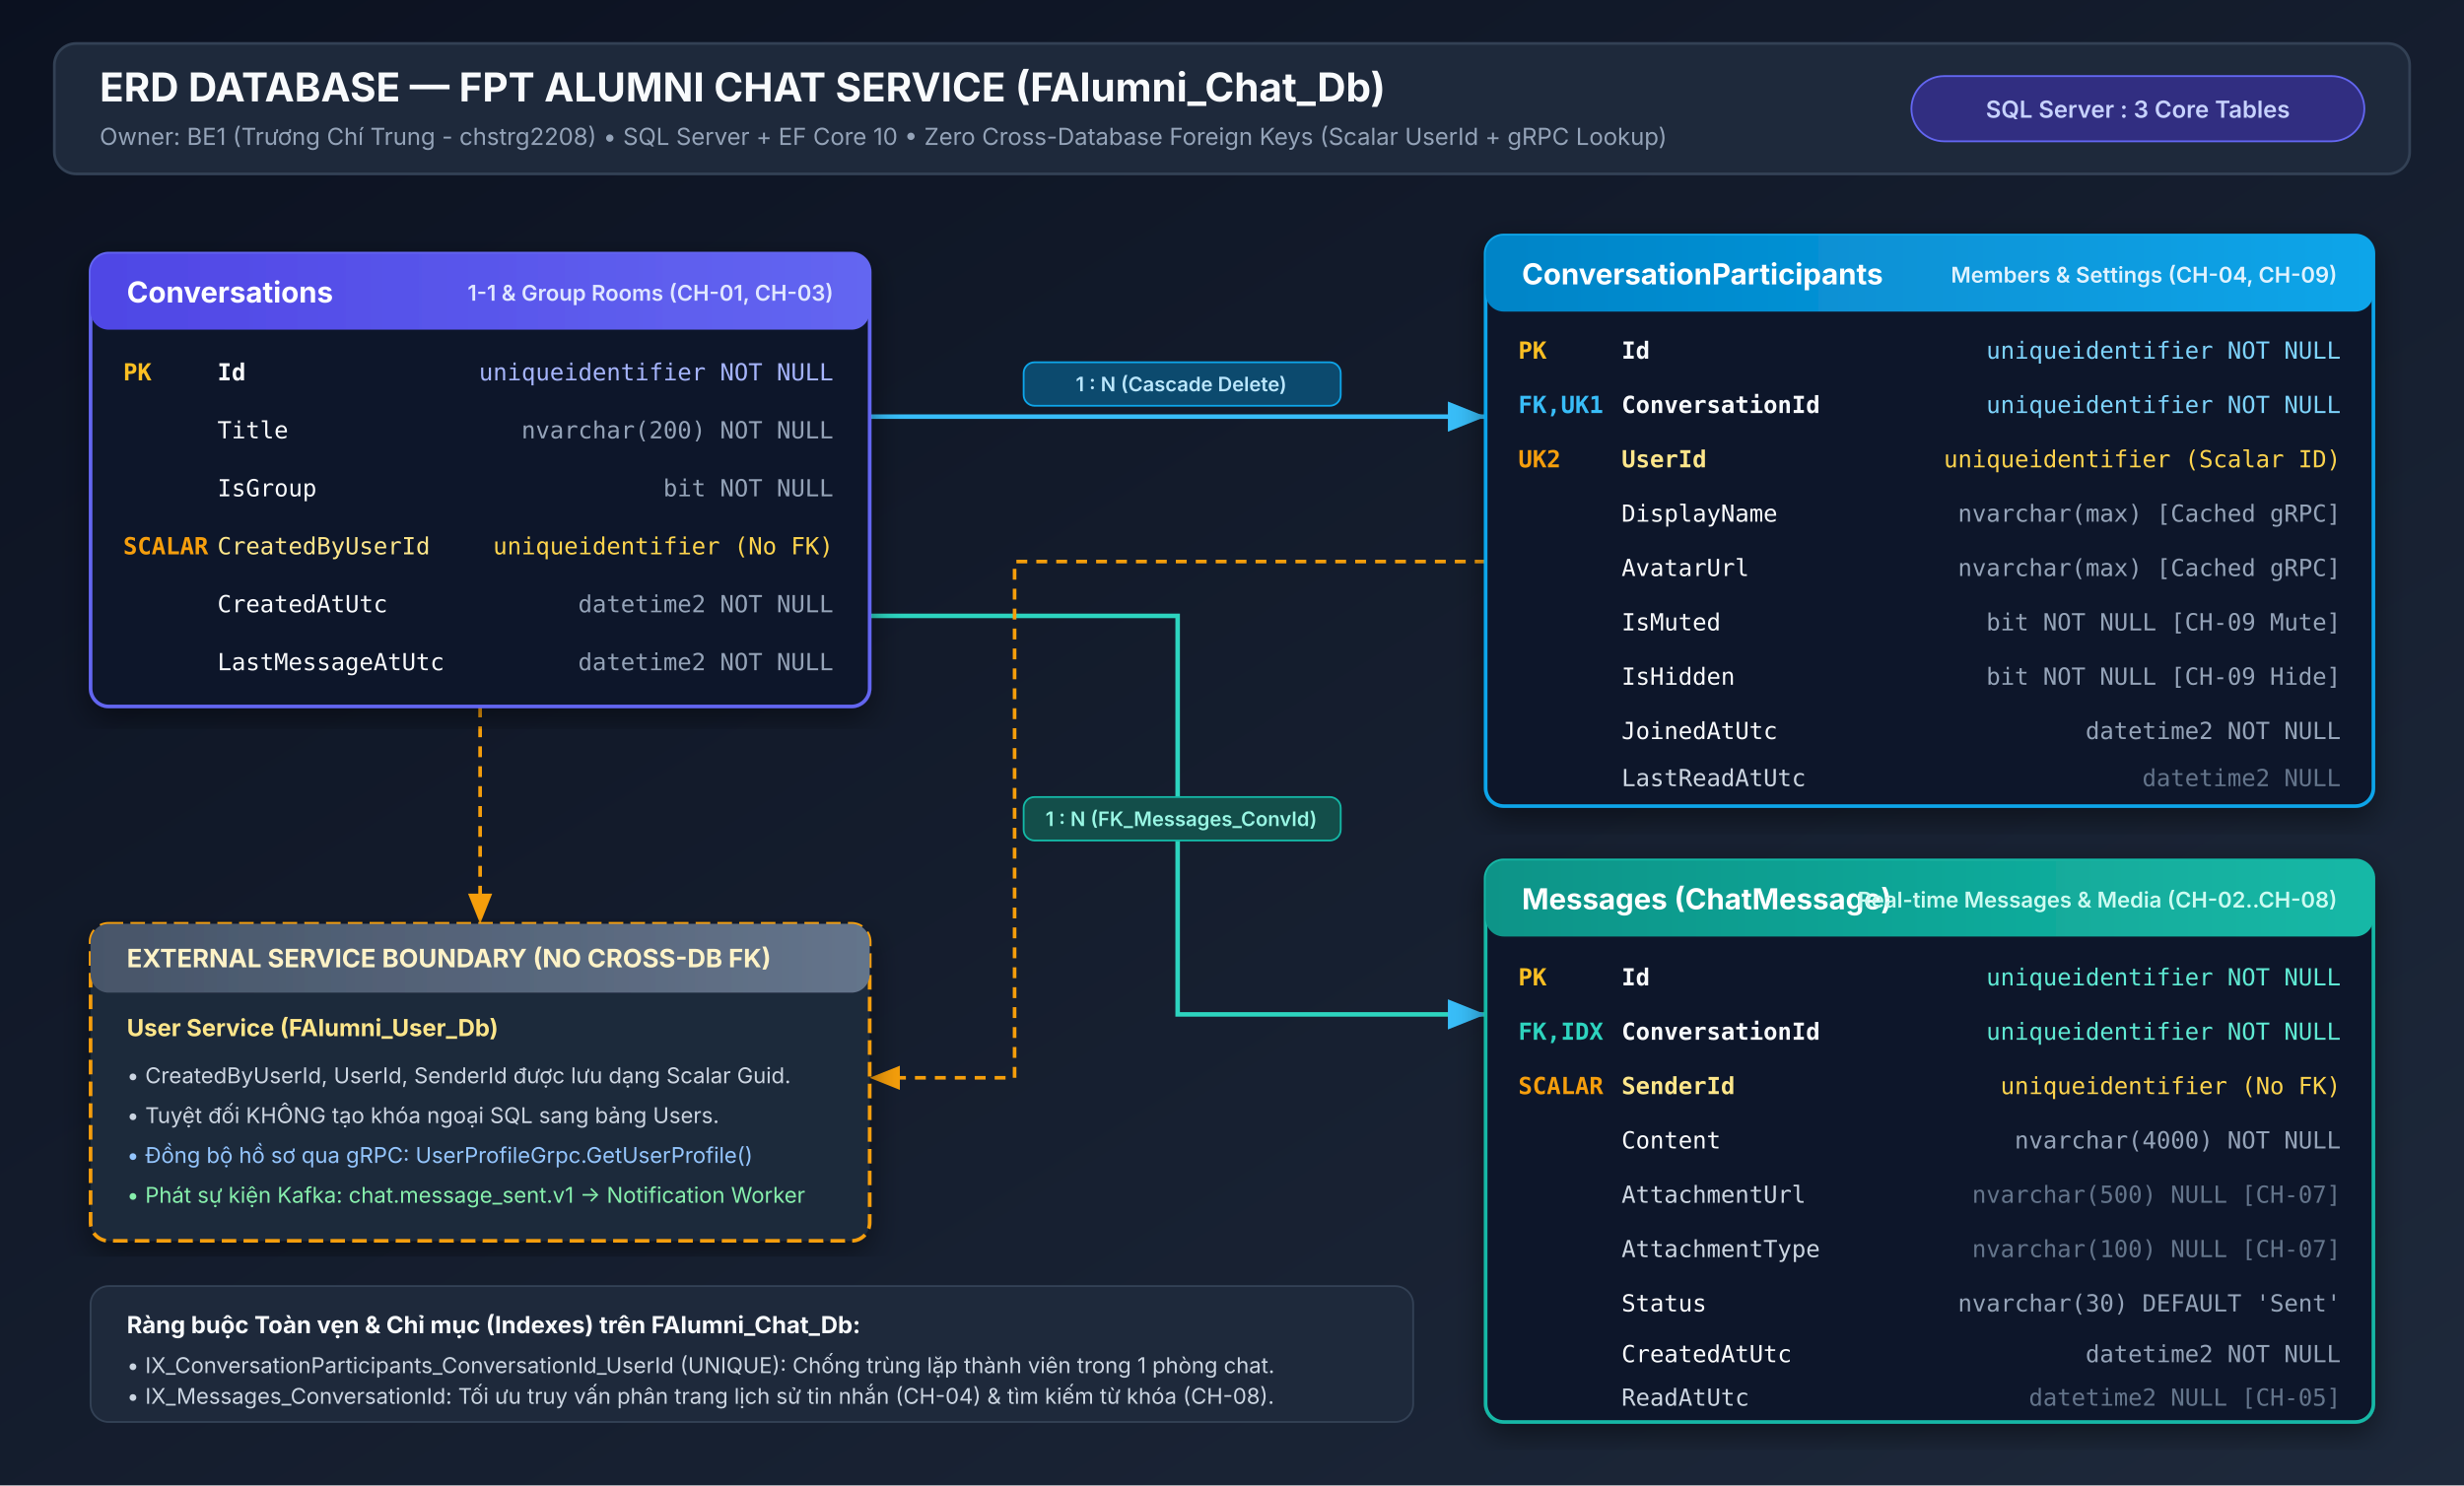
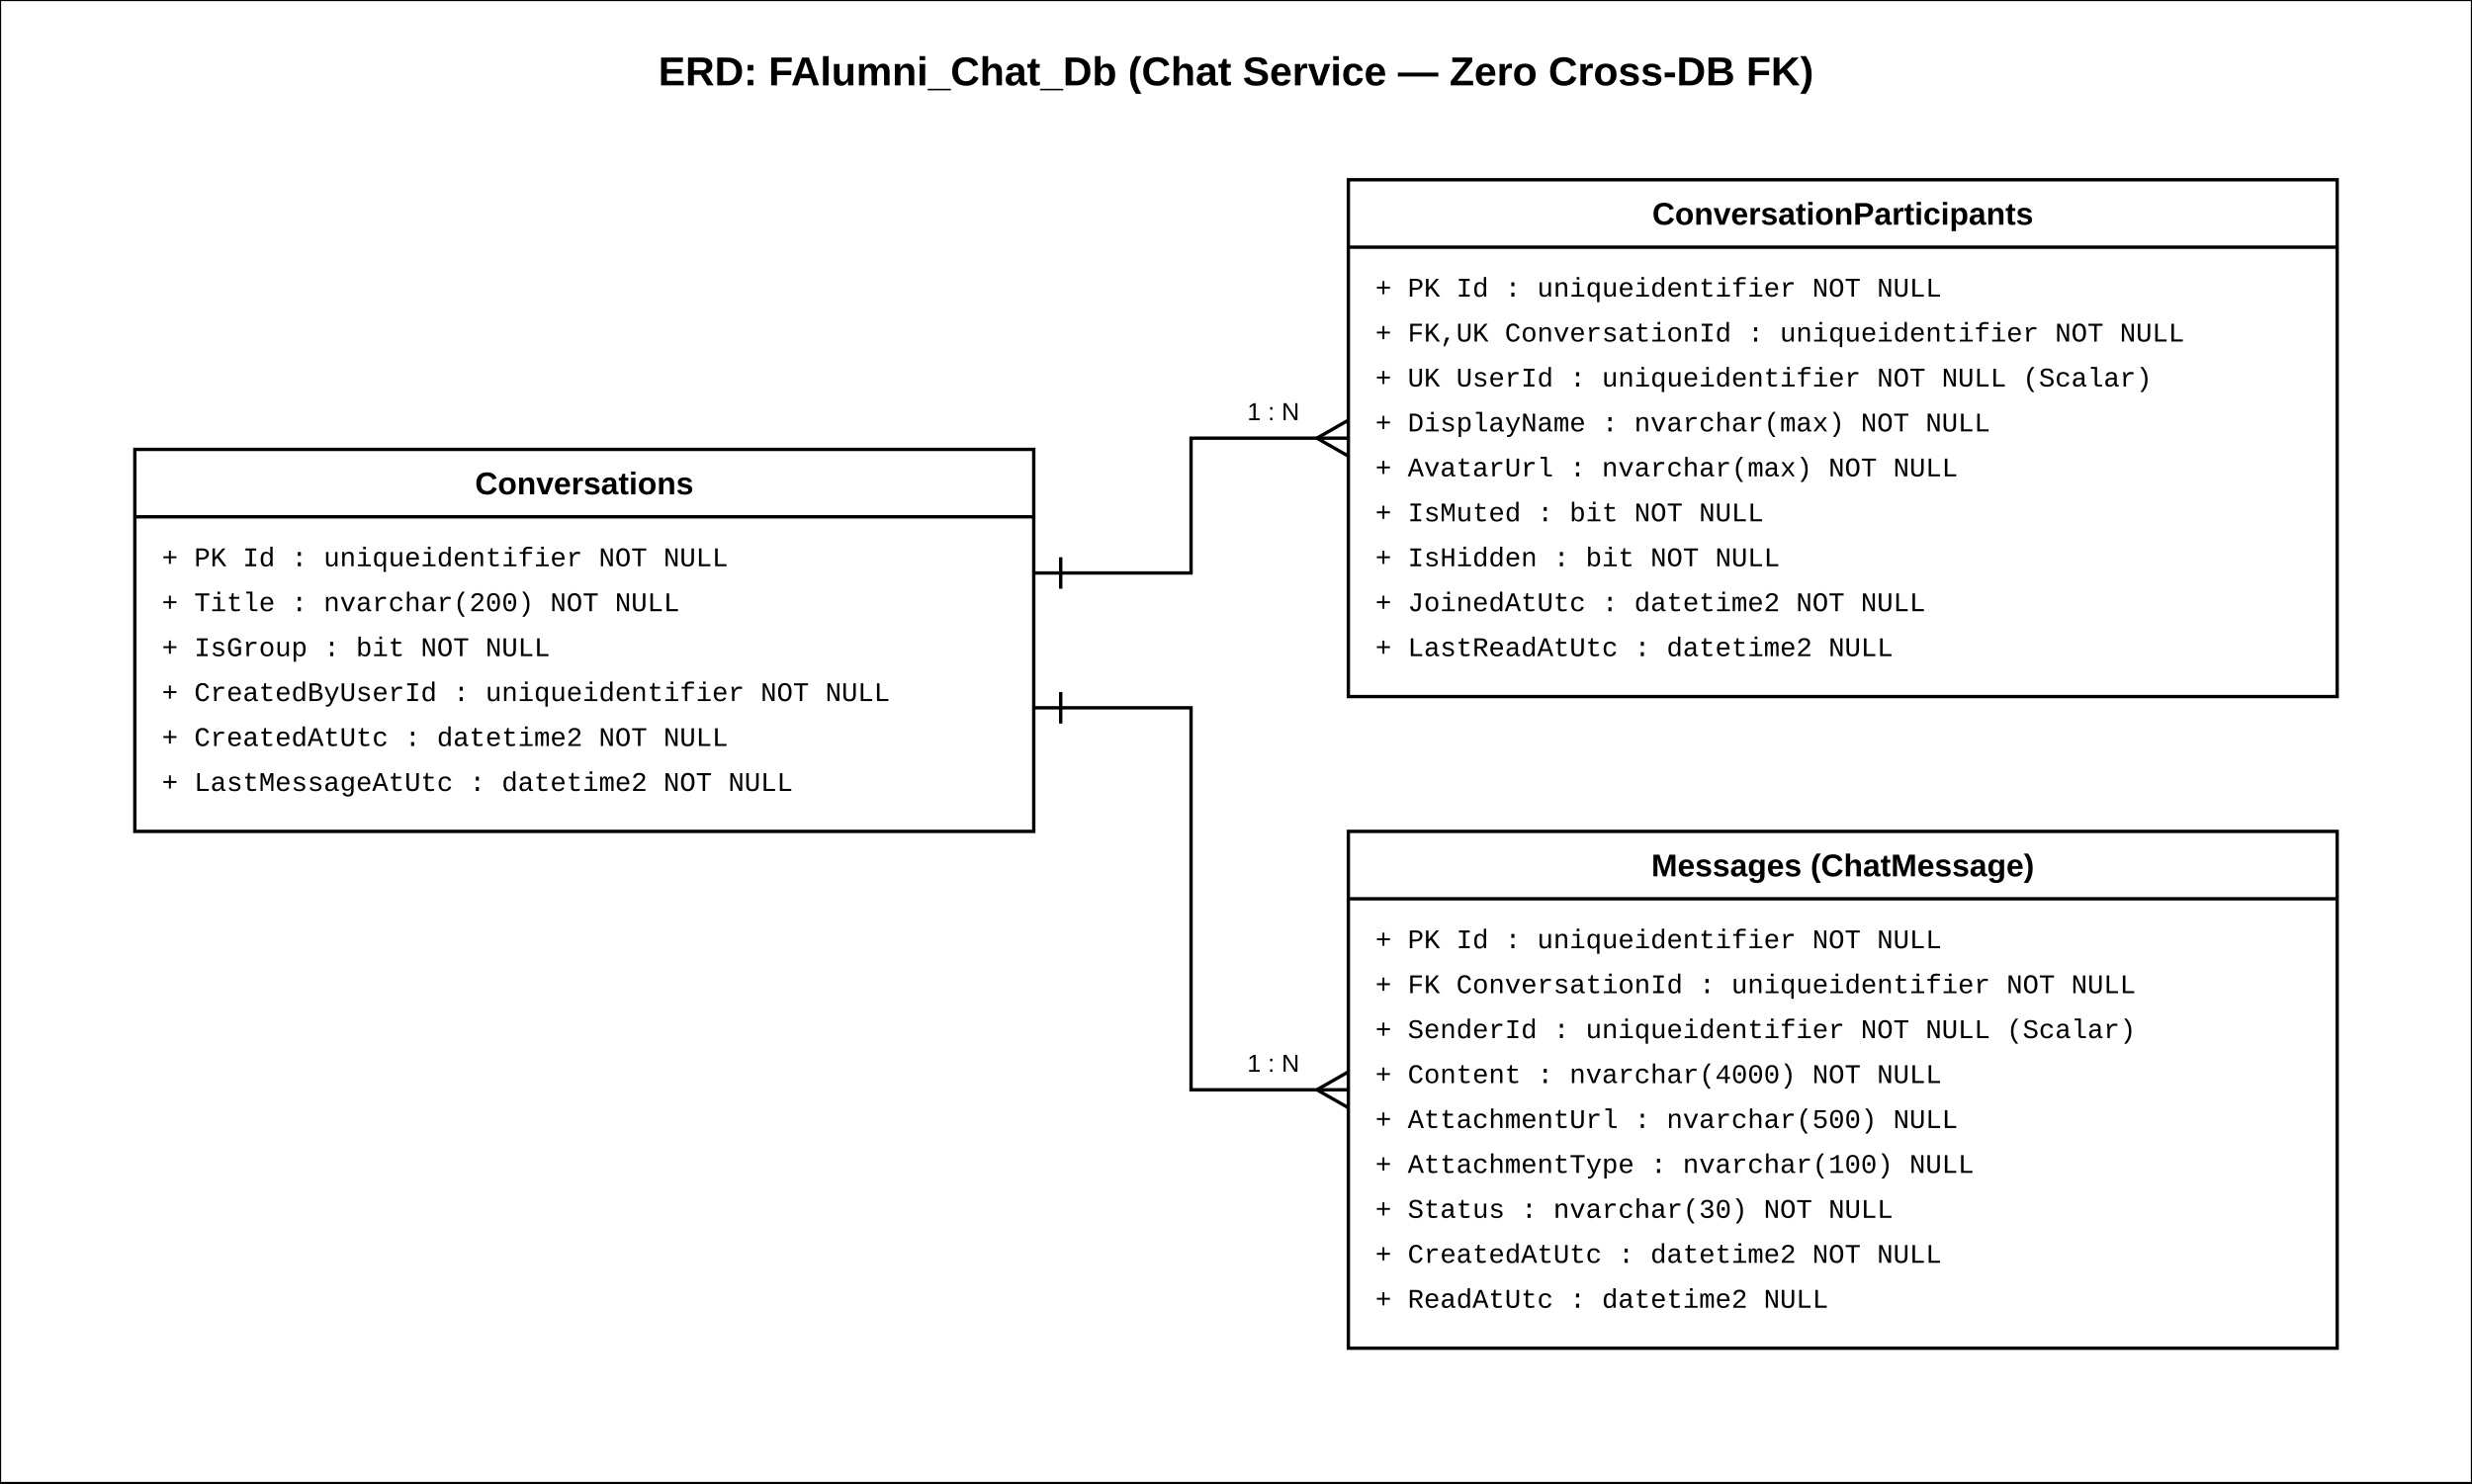
- <svg xmlns="http://www.w3.org/2000/svg" viewBox="0 0 1360 820" width="100%" height="100%" font-family="Segoe UI, Inter, Arial, sans-serif">
-   <defs>
-     <linearGradient id="bgGradChat" x1="0" y1="0" x2="1" y2="1">
-       <stop offset="0%" stop-color="#0b1120" />
-       <stop offset="100%" stop-color="#1e293b" />
-     </linearGradient>
-     <linearGradient id="convHeader" x1="0" y1="0" x2="1" y2="0">
-       <stop offset="0%" stop-color="#4f46e5" />
-       <stop offset="100%" stop-color="#6366f1" />
-     </linearGradient>
-     <linearGradient id="partHeader" x1="0" y1="0" x2="1" y2="0">
-       <stop offset="0%" stop-color="#0284c7" />
-       <stop offset="100%" stop-color="#0ea5e9" />
-     </linearGradient>
-     <linearGradient id="msgHeader" x1="0" y1="0" x2="1" y2="0">
-       <stop offset="0%" stop-color="#0d9488" />
-       <stop offset="100%" stop-color="#14b8a6" />
-     </linearGradient>
-     <linearGradient id="extHeader" x1="0" y1="0" x2="1" y2="0">
-       <stop offset="0%" stop-color="#475569" />
-       <stop offset="100%" stop-color="#64748b" />
-     </linearGradient>
-     <filter id="cardShadow" x="-5%" y="-5%" width="110%" height="110%">
-       <feDropShadow dx="0" dy="6" stdDeviation="8" flood-color="#000000" flood-opacity="0.45" />
-     </filter>
-     <marker id="arrowFK" viewBox="0 0 12 12" refX="10" refY="6" markerWidth="10" markerHeight="10" orient="auto-start-reverse">
-       <path d="M 0 2 L 10 6 L 0 10 z" fill="#38bdf8" />
-     </marker>
-     <marker id="arrowGrpc" viewBox="0 0 12 12" refX="10" refY="6" markerWidth="10" markerHeight="10" orient="auto-start-reverse">
-       <path d="M 0 2 L 10 6 L 0 10 z" fill="#f59e0b" />
-     </marker>
-   </defs>
-   <rect width="1360" height="820" fill="url(#bgGradChat)" />
-   <rect x="30" y="24" width="1300" height="72" rx="12" fill="#1e293b" stroke="#334155" stroke-width="1.5" />
-   <text x="55" y="56" fill="#f8fafc" font-size="22" font-weight="700">ERD DATABASE — FPT ALUMNI CHAT SERVICE (FAlumni_Chat_Db)</text>
-   <text x="55" y="80" fill="#94a3b8" font-size="13">Owner: BE1 (Trương Chí Trung - chstrg2208) • SQL Server + EF Core 10 • Zero Cross-Database Foreign Keys (Scalar UserId + gRPC Lookup)</text>
-   <rect x="1055" y="42" width="250" height="36" rx="18" fill="#312e81" stroke="#6366f1" stroke-width="1" />
-   <text x="1180" y="65" fill="#c7d2fe" font-size="13" font-weight="600" text-anchor="middle">SQL Server : 3 Core Tables</text>
-   <path d="M 480 230 L 820 230" stroke="#38bdf8" stroke-width="2.5" fill="none" marker-end="url(#arrowFK)" />
-   <rect x="565" y="200" width="175" height="24" rx="6" fill="#0c4a6e" stroke="#0ea5e9" stroke-width="1" />
-   <text x="652" y="216" fill="#bae6fd" font-size="11" font-weight="600" text-anchor="middle">1 : N (Cascade Delete)</text>
-   <path d="M 480 340 L 650 340 L 650 560 L 820 560" stroke="#2dd4bf" stroke-width="2.5" fill="none" marker-end="url(#arrowFK)" />
-   <rect x="565" y="440" width="175" height="24" rx="6" fill="#134e4a" stroke="#14b8a6" stroke-width="1" />
-   <text x="652" y="456" fill="#99f6e4" font-size="11" font-weight="600" text-anchor="middle">1 : N (FK_Messages_ConvId)</text>
-   <path d="M 265 390 L 265 510" stroke="#f59e0b" stroke-width="2" stroke-dasharray="6,5" fill="none" marker-end="url(#arrowGrpc)" />
-   <path d="M 820 310 L 560 310 L 560 595 L 480 595" stroke="#f59e0b" stroke-width="2" stroke-dasharray="6,5" fill="none" marker-end="url(#arrowGrpc)" />
-   <g filter="url(#cardShadow)">
-     <rect x="50" y="140" width="430" height="250" rx="10" fill="#0f172a" stroke="#6366f1" stroke-width="2" />
-     <rect x="50" y="140" width="430" height="42" rx="10" fill="url(#convHeader)" />
-     <text x="70" y="167" fill="#ffffff" font-size="16" font-weight="700">Conversations</text>
-     <text x="460" y="166" fill="#e0e7ff" font-size="12" font-weight="600" text-anchor="end">1-1 &amp; Group Rooms (CH-01, CH-03)</text>
-     <g font-size="13" font-family="Consolas, monospace">
-       <text x="68" y="210" fill="#fbbf24" font-weight="700">PK</text>
-       <text x="120" y="210" fill="#f8fafc" font-weight="700">Id</text>
-       <text x="460" y="210" fill="#a5b4fc" text-anchor="end">uniqueidentifier NOT NULL</text>
-       <text x="120" y="242" fill="#f8fafc">Title</text>
-       <text x="460" y="242" fill="#94a3b8" text-anchor="end">nvarchar(200) NOT NULL</text>
-       <text x="120" y="274" fill="#f8fafc">IsGroup</text>
-       <text x="460" y="274" fill="#94a3b8" text-anchor="end">bit NOT NULL</text>
-       <text x="68" y="306" fill="#f59e0b" font-weight="700">SCALAR</text>
-       <text x="120" y="306" fill="#fde68a">CreatedByUserId</text>
-       <text x="460" y="306" fill="#fcd34d" text-anchor="end">uniqueidentifier (No FK)</text>
-       <text x="120" y="338" fill="#f8fafc">CreatedAtUtc</text>
-       <text x="460" y="338" fill="#94a3b8" text-anchor="end">datetime2 NOT NULL</text>
-       <text x="120" y="370" fill="#f8fafc">LastMessageAtUtc</text>
-       <text x="460" y="370" fill="#94a3b8" text-anchor="end">datetime2 NOT NULL</text>
-     </g>
-   </g>
-   <g filter="url(#cardShadow)">
-     <rect x="820" y="130" width="490" height="315" rx="10" fill="#0f172a" stroke="#0ea5e9" stroke-width="2" />
-     <rect x="820" y="130" width="490" height="42" rx="10" fill="url(#partHeader)" />
-     <text x="840" y="157" fill="#ffffff" font-size="16" font-weight="700">ConversationParticipants</text>
-     <text x="1290" y="156" fill="#e0f2fe" font-size="12" font-weight="600" text-anchor="end">Members &amp; Settings (CH-04, CH-09)</text>
-     <g font-size="13" font-family="Consolas, monospace">
-       <text x="838" y="198" fill="#fbbf24" font-weight="700">PK</text>
-       <text x="895" y="198" fill="#f8fafc" font-weight="700">Id</text>
-       <text x="1292" y="198" fill="#7dd3fc" text-anchor="end">uniqueidentifier NOT NULL</text>
-       <text x="838" y="228" fill="#38bdf8" font-weight="700">FK,UK1</text>
-       <text x="895" y="228" fill="#f8fafc" font-weight="700">ConversationId</text>
-       <text x="1292" y="228" fill="#7dd3fc" text-anchor="end">uniqueidentifier NOT NULL</text>
-       <text x="838" y="258" fill="#f59e0b" font-weight="700">UK2</text>
-       <text x="895" y="258" fill="#fde68a" font-weight="700">UserId</text>
-       <text x="1292" y="258" fill="#fcd34d" text-anchor="end">uniqueidentifier (Scalar ID)</text>
-       <text x="895" y="288" fill="#f8fafc">DisplayName</text>
-       <text x="1292" y="288" fill="#94a3b8" text-anchor="end">nvarchar(max) [Cached gRPC]</text>
-       <text x="895" y="318" fill="#f8fafc">AvatarUrl</text>
-       <text x="1292" y="318" fill="#94a3b8" text-anchor="end">nvarchar(max) [Cached gRPC]</text>
-       <text x="895" y="348" fill="#f8fafc">IsMuted</text>
-       <text x="1292" y="348" fill="#94a3b8" text-anchor="end">bit NOT NULL [CH-09 Mute]</text>
-       <text x="895" y="378" fill="#f8fafc">IsHidden</text>
-       <text x="1292" y="378" fill="#94a3b8" text-anchor="end">bit NOT NULL [CH-09 Hide]</text>
-       <text x="895" y="408" fill="#f8fafc">JoinedAtUtc</text>
-       <text x="1292" y="408" fill="#94a3b8" text-anchor="end">datetime2 NOT NULL</text>
-       <text x="895" y="434" fill="#cbd5e1">LastReadAtUtc</text>
-       <text x="1292" y="434" fill="#64748b" text-anchor="end">datetime2 NULL</text>
-     </g>
-   </g>
-   <g filter="url(#cardShadow)">
-     <rect x="820" y="475" width="490" height="310" rx="10" fill="#0f172a" stroke="#14b8a6" stroke-width="2" />
-     <rect x="820" y="475" width="490" height="42" rx="10" fill="url(#msgHeader)" />
-     <text x="840" y="502" fill="#ffffff" font-size="16" font-weight="700">Messages (ChatMessage)</text>
-     <text x="1290" y="501" fill="#ccfbf1" font-size="12" font-weight="600" text-anchor="end">Real-time Messages &amp; Media (CH-02..CH-08)</text>
-     <g font-size="13" font-family="Consolas, monospace">
-       <text x="838" y="544" fill="#fbbf24" font-weight="700">PK</text>
-       <text x="895" y="544" fill="#f8fafc" font-weight="700">Id</text>
-       <text x="1292" y="544" fill="#5eead4" text-anchor="end">uniqueidentifier NOT NULL</text>
-       <text x="838" y="574" fill="#2dd4bf" font-weight="700">FK,IDX</text>
-       <text x="895" y="574" fill="#f8fafc" font-weight="700">ConversationId</text>
-       <text x="1292" y="574" fill="#5eead4" text-anchor="end">uniqueidentifier NOT NULL</text>
-       <text x="838" y="604" fill="#f59e0b" font-weight="700">SCALAR</text>
-       <text x="895" y="604" fill="#fde68a" font-weight="700">SenderId</text>
-       <text x="1292" y="604" fill="#fcd34d" text-anchor="end">uniqueidentifier (No FK)</text>
-       <text x="895" y="634" fill="#f8fafc">Content</text>
-       <text x="1292" y="634" fill="#94a3b8" text-anchor="end">nvarchar(4000) NOT NULL</text>
-       <text x="895" y="664" fill="#cbd5e1">AttachmentUrl</text>
-       <text x="1292" y="664" fill="#64748b" text-anchor="end">nvarchar(500) NULL [CH-07]</text>
-       <text x="895" y="694" fill="#cbd5e1">AttachmentType</text>
-       <text x="1292" y="694" fill="#64748b" text-anchor="end">nvarchar(100) NULL [CH-07]</text>
-       <text x="895" y="724" fill="#f8fafc">Status</text>
-       <text x="1292" y="724" fill="#94a3b8" text-anchor="end">nvarchar(30) DEFAULT 'Sent'</text>
-       <text x="895" y="752" fill="#f8fafc">CreatedAtUtc</text>
-       <text x="1292" y="752" fill="#94a3b8" text-anchor="end">datetime2 NOT NULL</text>
-       <text x="895" y="776" fill="#cbd5e1">ReadAtUtc</text>
-       <text x="1292" y="776" fill="#64748b" text-anchor="end">datetime2 NULL [CH-05]</text>
-     </g>
-   </g>
-   <g filter="url(#cardShadow)">
-     <rect x="50" y="510" width="430" height="175" rx="10" fill="#1e293b" stroke="#f59e0b" stroke-width="2" stroke-dasharray="8,4" />
-     <rect x="50" y="510" width="430" height="38" rx="10" fill="url(#extHeader)" />
-     <text x="70" y="534" fill="#fef3c7" font-size="14" font-weight="700">EXTERNAL SERVICE BOUNDARY (NO CROSS-DB FK)</text>
-     <text x="70" y="572" fill="#fde68a" font-size="13" font-weight="700">User Service (FAlumni_User_Db)</text>
-     <text x="70" y="598" fill="#cbd5e1" font-size="12">• CreatedByUserId, UserId, SenderId được lưu dạng Scalar Guid.</text>
-     <text x="70" y="620" fill="#cbd5e1" font-size="12">• Tuyệt đối KHÔNG tạo khóa ngoại SQL sang bảng Users.</text>
-     <text x="70" y="642" fill="#93c5fd" font-size="12">• Đồng bộ hồ sơ qua gRPC: UserProfileGrpc.GetUserProfile()</text>
-     <text x="70" y="664" fill="#86efac" font-size="12">• Phát sự kiện Kafka: chat.message_sent.v1 -&gt; Notification Worker</text>
-   </g>
-   <rect x="50" y="710" width="730" height="75" rx="10" fill="#1e293b" stroke="#334155" stroke-width="1" />
-   <text x="70" y="736" fill="#f8fafc" font-size="13" font-weight="700">Ràng buộc Toàn vẹn &amp; Chỉ mục (Indexes) trên FAlumni_Chat_Db:</text>
-   <text x="70" y="758" fill="#cbd5e1" font-size="12">• IX_ConversationParticipants_ConversationId_UserId (UNIQUE): Chống trùng lặp thành viên trong 1 phòng chat.</text>
-   <text x="70" y="775" fill="#cbd5e1" font-size="12">• IX_Messages_ConversationId: Tối ưu truy vấn phân trang lịch sử tin nhắn (CH-04) &amp; tìm kiếm từ khóa (CH-08).</text>
+ <svg xmlns="http://www.w3.org/2000/svg" viewBox="0 0 1100 660" width="100%" height="100%" font-family="Courier New, monospace">
+   <rect width="1100" height="660" fill="#ffffff" stroke="#000000" stroke-width="1" />
+   <text x="550" y="38" fill="#000000" font-family="Arial, sans-serif" font-size="18" font-weight="bold" text-anchor="middle">ERD: FAlumni_Chat_Db (Chat Service — Zero Cross-DB FK)</text>
+   <rect x="60" y="200" width="400" height="170" fill="#ffffff" stroke="#000000" stroke-width="1.5" />
+   <line x1="60" y1="230" x2="460" y2="230" stroke="#000000" stroke-width="1.5" />
+   <text x="260" y="220" fill="#000000" font-family="Arial, sans-serif" font-size="14" font-weight="bold" text-anchor="middle">Conversations</text>
+   <text x="72" y="252" fill="#000000" font-size="12">+ PK  Id : uniqueidentifier NOT NULL</text>
+   <text x="72" y="272" fill="#000000" font-size="12">+     Title : nvarchar(200) NOT NULL</text>
+   <text x="72" y="292" fill="#000000" font-size="12">+     IsGroup : bit NOT NULL</text>
+   <text x="72" y="312" fill="#000000" font-size="12">+     CreatedByUserId : uniqueidentifier NOT NULL</text>
+   <text x="72" y="332" fill="#000000" font-size="12">+     CreatedAtUtc : datetime2 NOT NULL</text>
+   <text x="72" y="352" fill="#000000" font-size="12">+     LastMessageAtUtc : datetime2 NOT NULL</text>
+   <rect x="600" y="80" width="440" height="230" fill="#ffffff" stroke="#000000" stroke-width="1.5" />
+   <line x1="600" y1="110" x2="1040" y2="110" stroke="#000000" stroke-width="1.5" />
+   <text x="820" y="100" fill="#000000" font-family="Arial, sans-serif" font-size="14" font-weight="bold" text-anchor="middle">ConversationParticipants</text>
+   <text x="612" y="132" fill="#000000" font-size="12">+ PK     Id : uniqueidentifier NOT NULL</text>
+   <text x="612" y="152" fill="#000000" font-size="12">+ FK,UK  ConversationId : uniqueidentifier NOT NULL</text>
+   <text x="612" y="172" fill="#000000" font-size="12">+ UK     UserId : uniqueidentifier NOT NULL (Scalar)</text>
+   <text x="612" y="192" fill="#000000" font-size="12">+        DisplayName : nvarchar(max) NOT NULL</text>
+   <text x="612" y="212" fill="#000000" font-size="12">+        AvatarUrl : nvarchar(max) NOT NULL</text>
+   <text x="612" y="232" fill="#000000" font-size="12">+        IsMuted : bit NOT NULL</text>
+   <text x="612" y="252" fill="#000000" font-size="12">+        IsHidden : bit NOT NULL</text>
+   <text x="612" y="272" fill="#000000" font-size="12">+        JoinedAtUtc : datetime2 NOT NULL</text>
+   <text x="612" y="292" fill="#000000" font-size="12">+        LastReadAtUtc : datetime2 NULL</text>
+   <rect x="600" y="370" width="440" height="230" fill="#ffffff" stroke="#000000" stroke-width="1.5" />
+   <line x1="600" y1="400" x2="1040" y2="400" stroke="#000000" stroke-width="1.5" />
+   <text x="820" y="390" fill="#000000" font-family="Arial, sans-serif" font-size="14" font-weight="bold" text-anchor="middle">Messages (ChatMessage)</text>
+   <text x="612" y="422" fill="#000000" font-size="12">+ PK  Id : uniqueidentifier NOT NULL</text>
+   <text x="612" y="442" fill="#000000" font-size="12">+ FK  ConversationId : uniqueidentifier NOT NULL</text>
+   <text x="612" y="462" fill="#000000" font-size="12">+     SenderId : uniqueidentifier NOT NULL (Scalar)</text>
+   <text x="612" y="482" fill="#000000" font-size="12">+     Content : nvarchar(4000) NOT NULL</text>
+   <text x="612" y="502" fill="#000000" font-size="12">+     AttachmentUrl : nvarchar(500) NULL</text>
+   <text x="612" y="522" fill="#000000" font-size="12">+     AttachmentType : nvarchar(100) NULL</text>
+   <text x="612" y="542" fill="#000000" font-size="12">+     Status : nvarchar(30) NOT NULL</text>
+   <text x="612" y="562" fill="#000000" font-size="12">+     CreatedAtUtc : datetime2 NOT NULL</text>
+   <text x="612" y="582" fill="#000000" font-size="12">+     ReadAtUtc : datetime2 NULL</text>
+   <polyline points="460,255 530,255 530,195 600,195" fill="none" stroke="#000000" stroke-width="1.5" />
+   <line x1="472" y1="248" x2="472" y2="262" stroke="#000000" stroke-width="1.5" />
+   <line x1="586" y1="195" x2="600" y2="187" stroke="#000000" stroke-width="1.5" />
+   <line x1="586" y1="195" x2="600" y2="203" stroke="#000000" stroke-width="1.5" />
+   <text x="555" y="187" fill="#000000" font-family="Arial, sans-serif" font-size="11">1 : N</text>
+   <polyline points="460,315 530,315 530,485 600,485" fill="none" stroke="#000000" stroke-width="1.5" />
+   <line x1="472" y1="308" x2="472" y2="322" stroke="#000000" stroke-width="1.5" />
+   <line x1="586" y1="485" x2="600" y2="477" stroke="#000000" stroke-width="1.5" />
+   <line x1="586" y1="485" x2="600" y2="493" stroke="#000000" stroke-width="1.5" />
+   <text x="555" y="477" fill="#000000" font-family="Arial, sans-serif" font-size="11">1 : N</text>
</svg>
